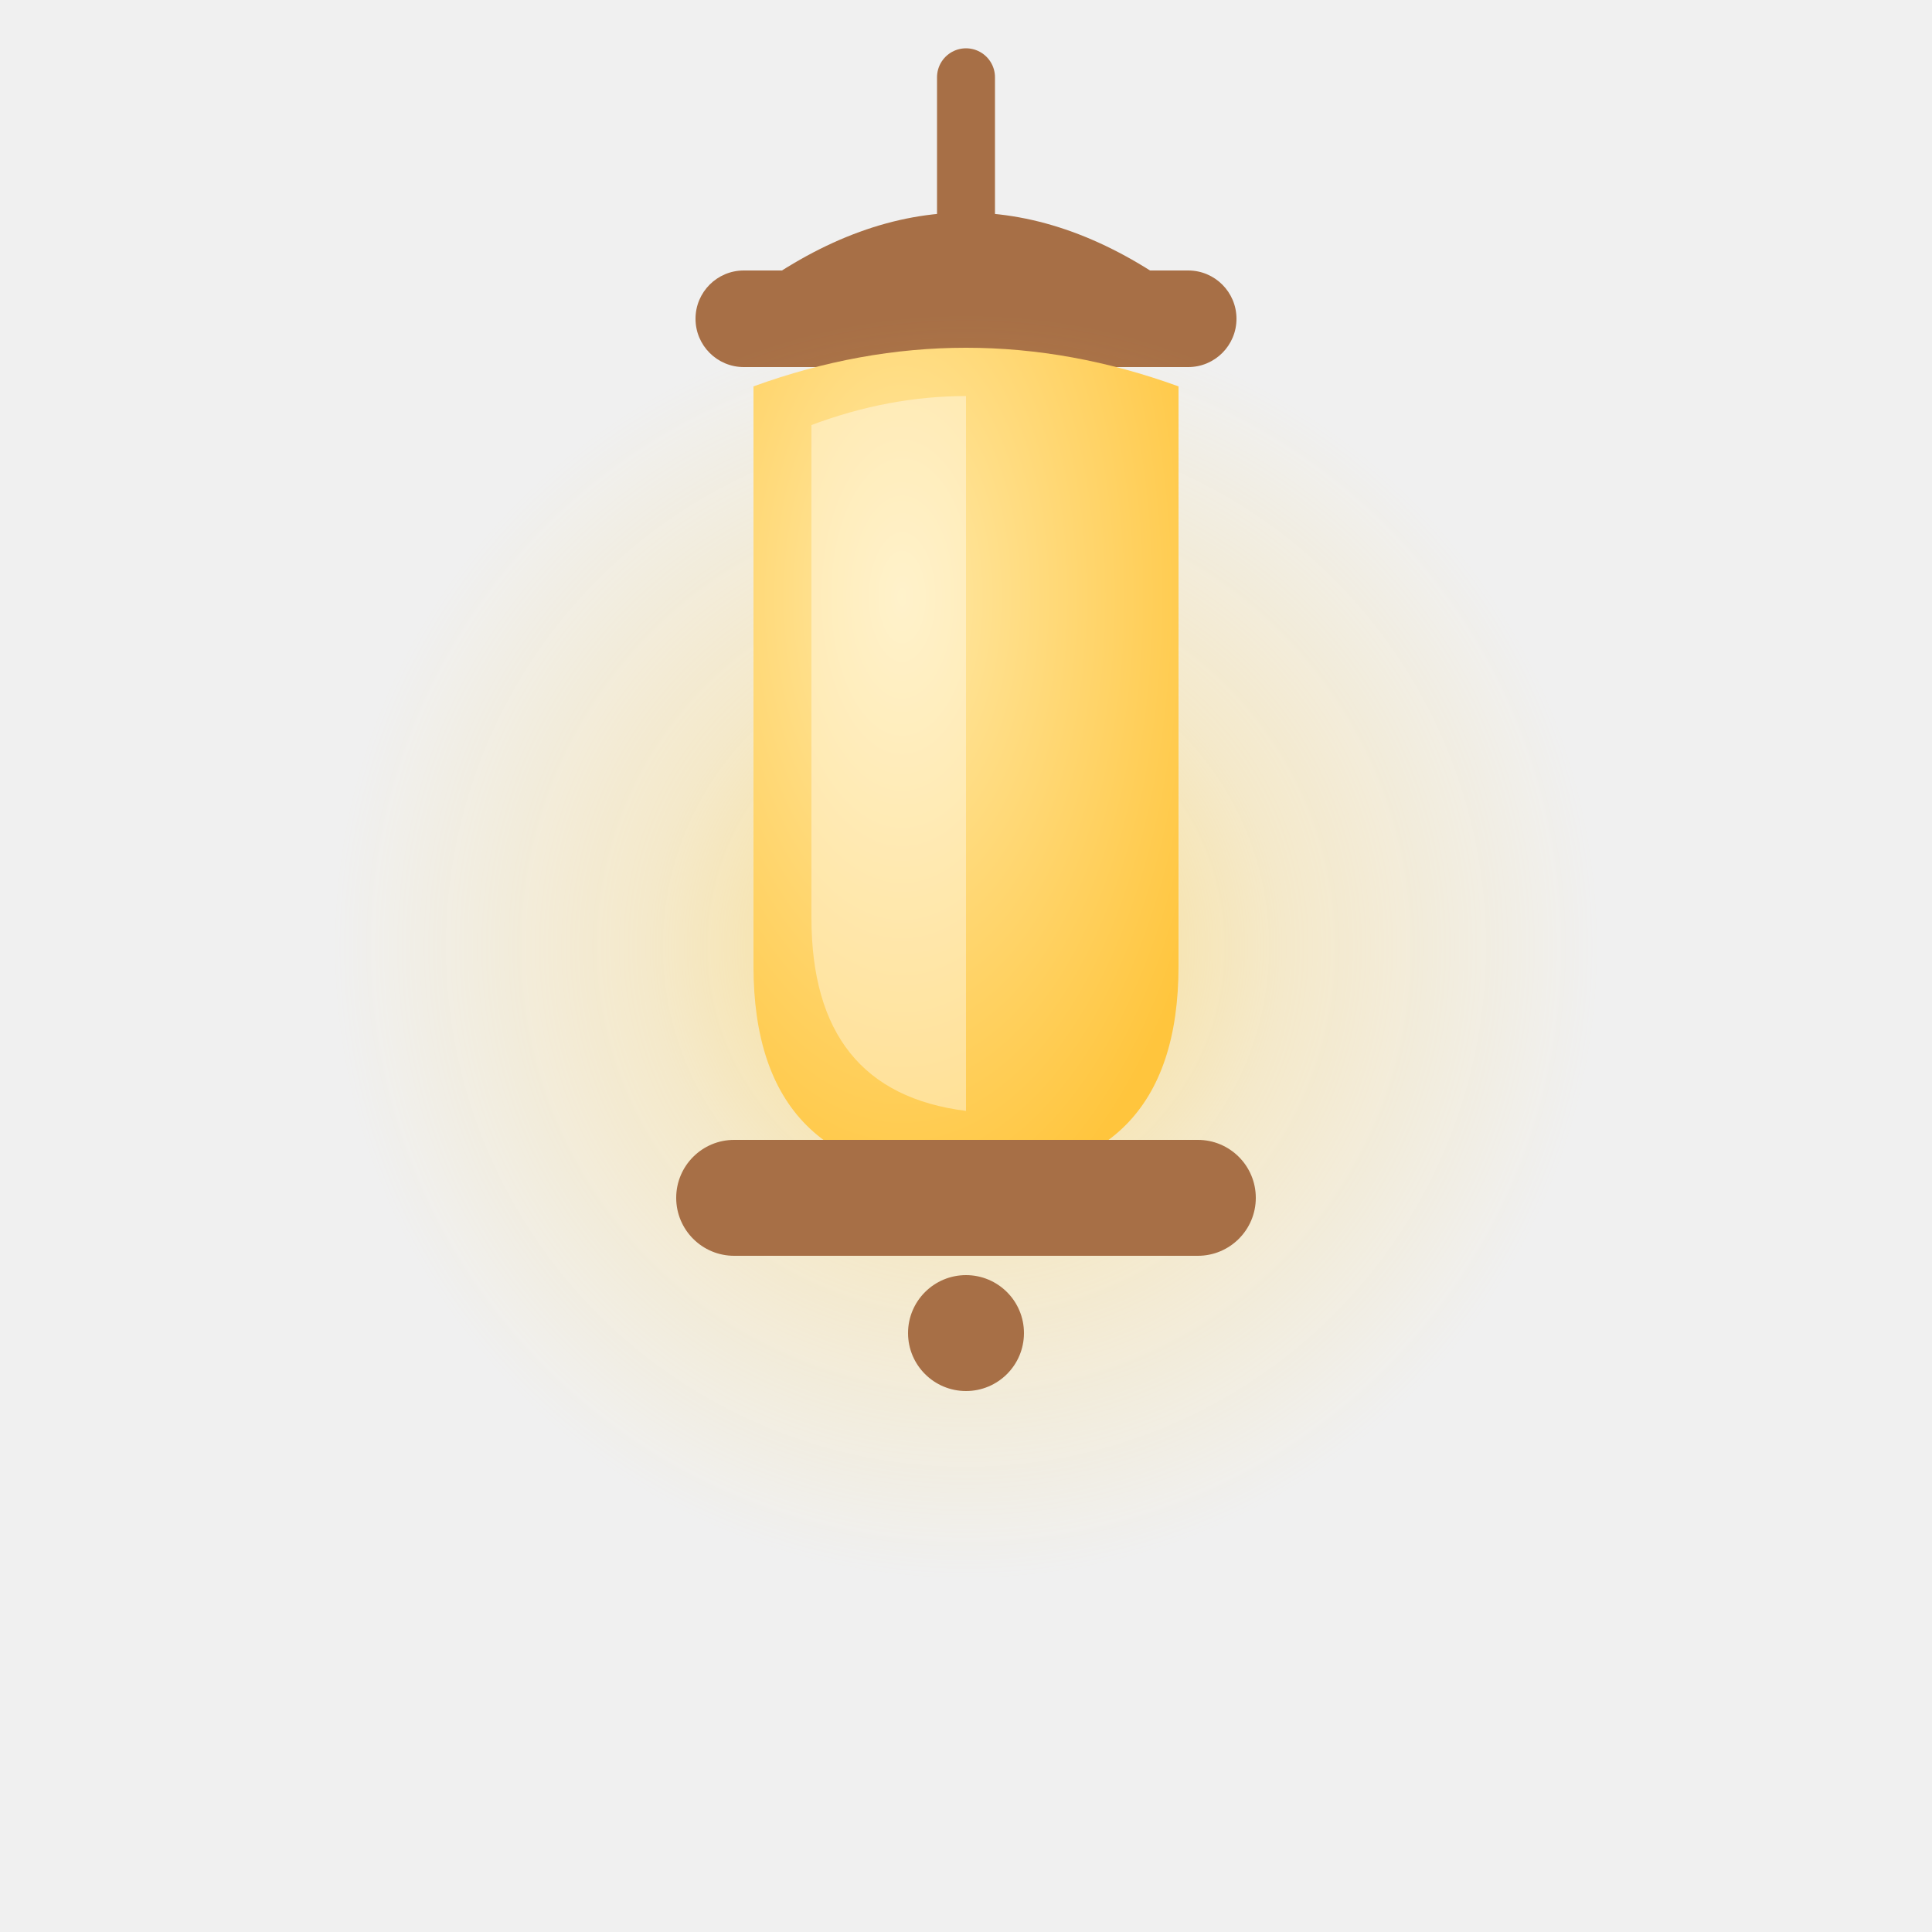
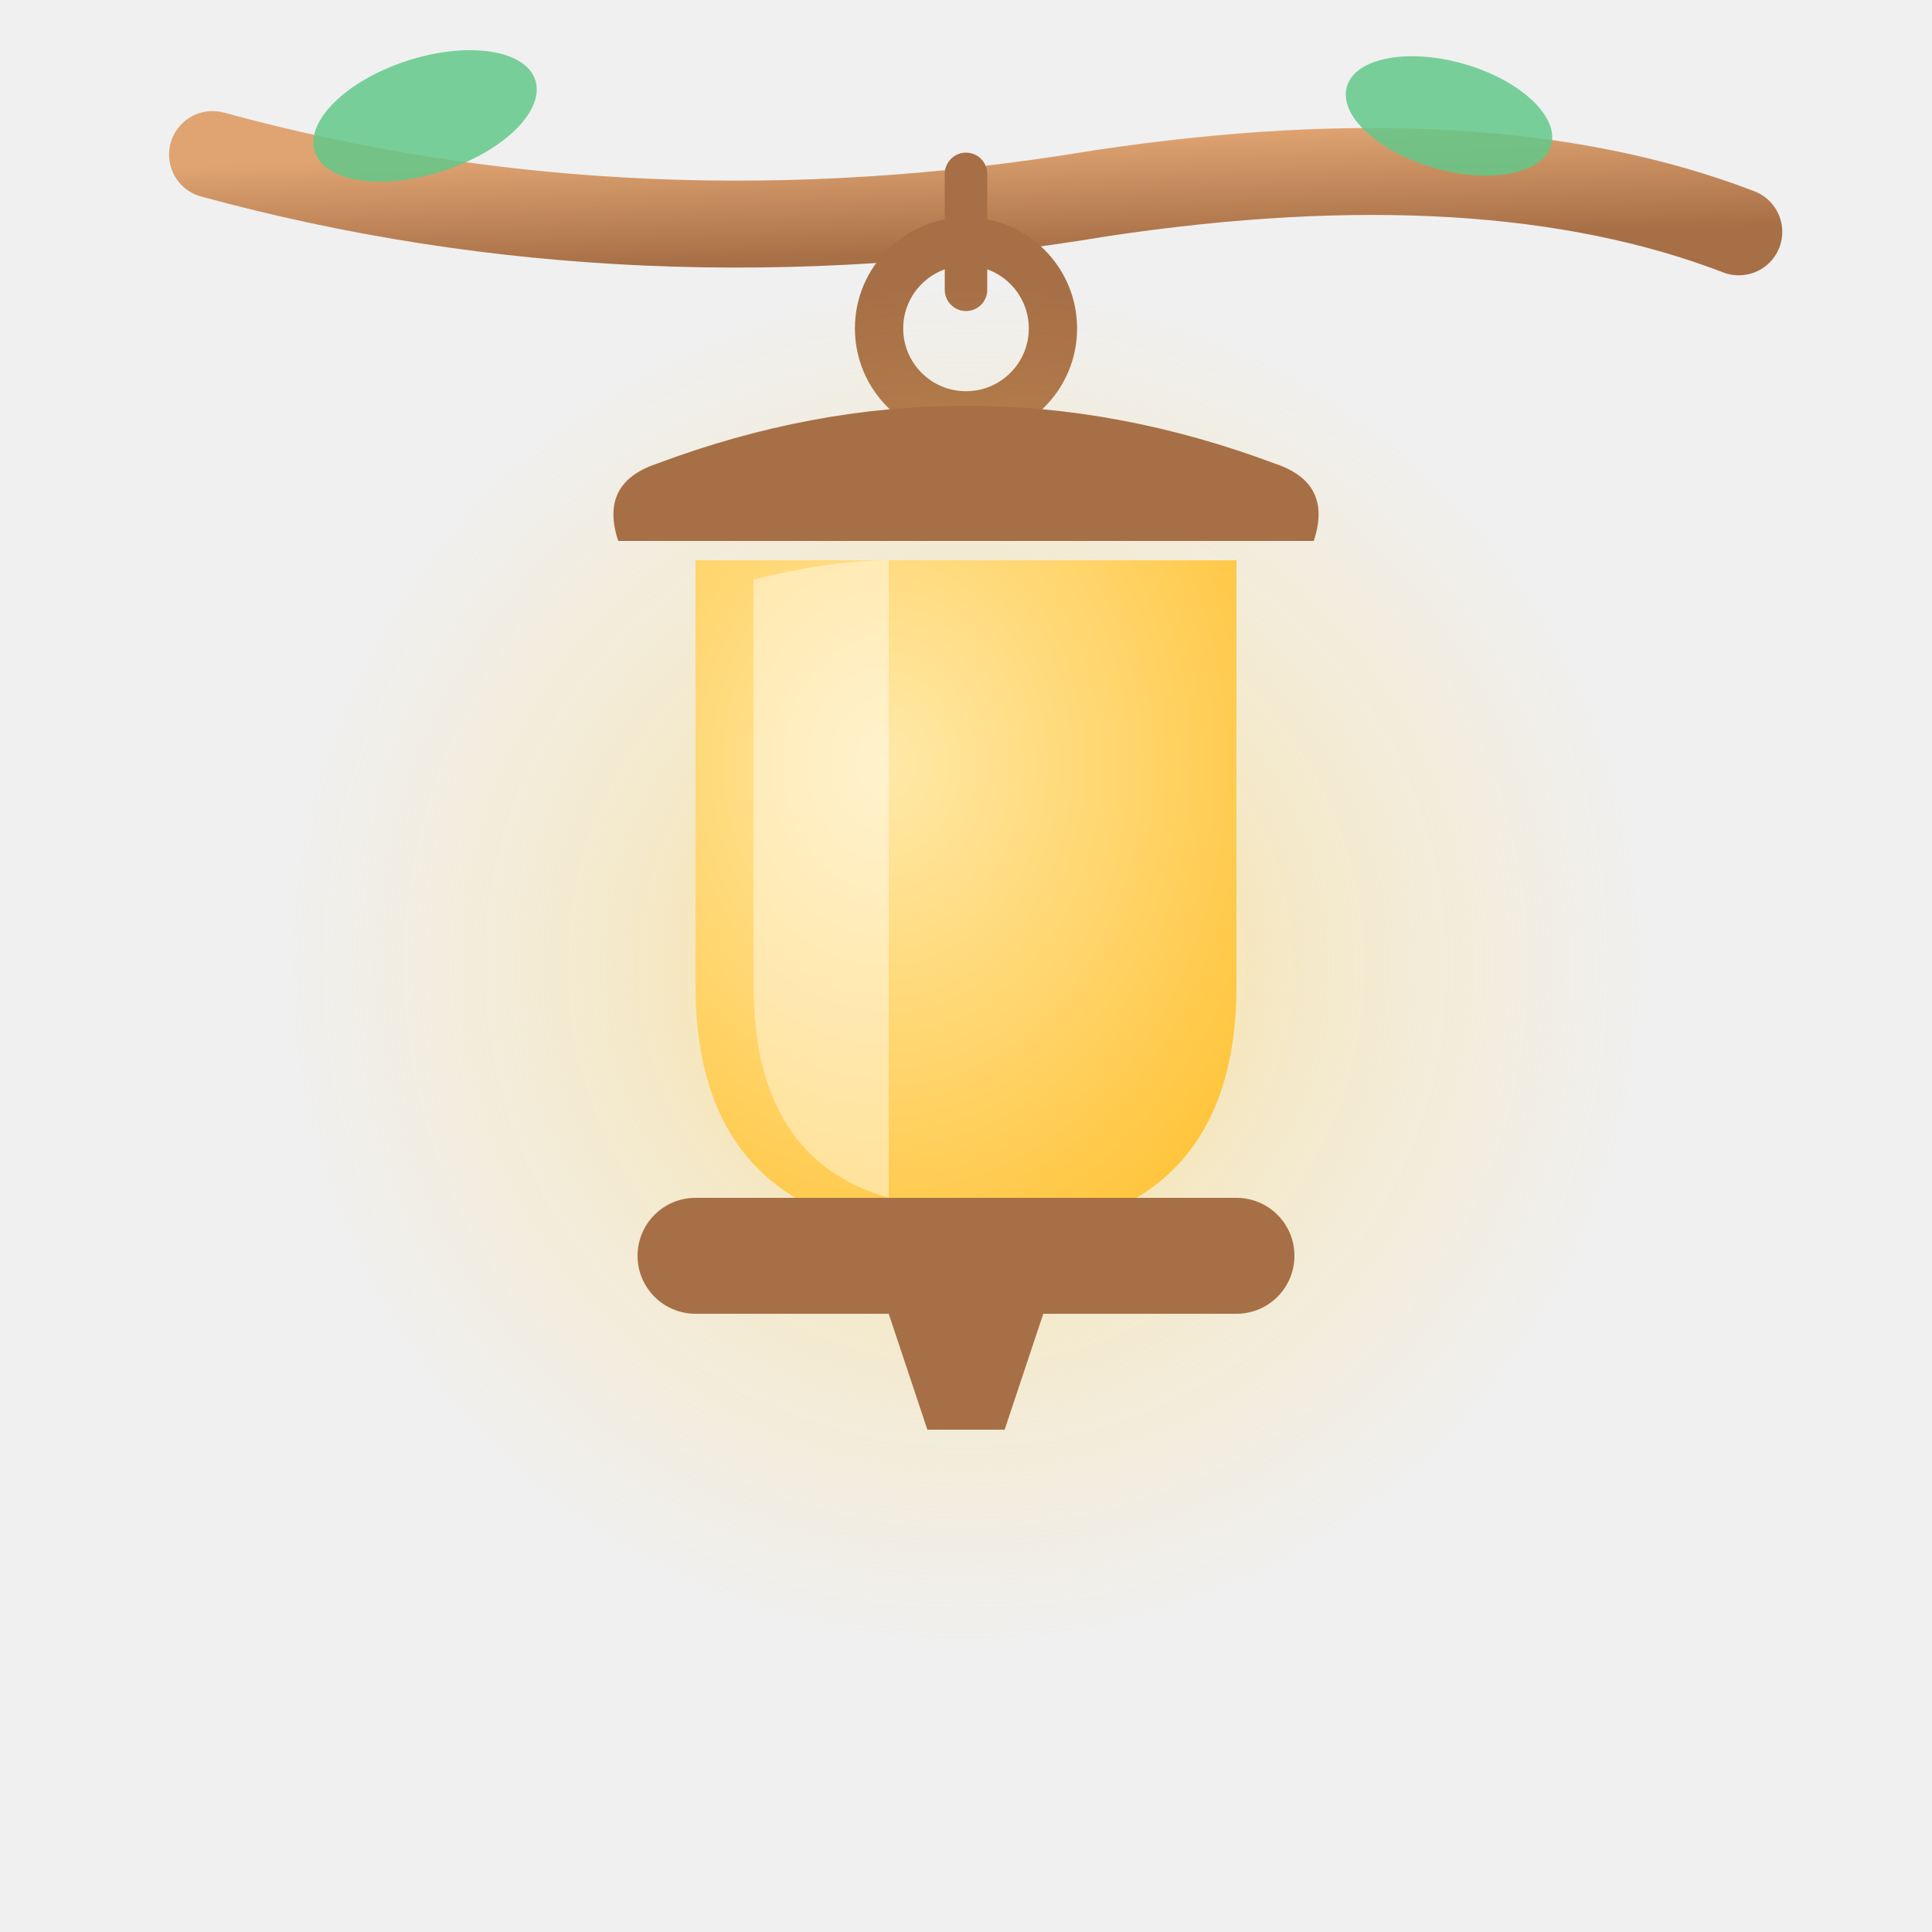
<svg xmlns="http://www.w3.org/2000/svg" viewBox="0 0 200 200" width="200" height="200">
  <defs>
    <radialGradient id="glowWarm" cx="0.5" cy="0.5" r="0.5">
      <stop offset="0" stop-color="#FFD769" stop-opacity="0.75" />
      <stop offset="0.5" stop-color="#FFD769" stop-opacity="0.28" />
      <stop offset="1" stop-color="#FFD769" stop-opacity="0" />
    </radialGradient>
+     <linearGradient id="woodGrad" x1="0.2" y1="0" x2="0.9" y2="1">
+       <stop offset="0" stop-color="#E0A472" />
+       <stop offset="1" stop-color="#A76F46" />
+     </linearGradient>
    <radialGradient id="yellowBall" cx="0.35" cy="0.3" r="0.8">
      <stop offset="0" stop-color="#FFE9A8" />
      <stop offset="1" stop-color="#FFC53D" />
    </radialGradient>
  </defs>
  <g id="item-lantern">
-     <path d="M 100 8 v 22" stroke="#A76F46" stroke-width="6" stroke-linecap="round" />
-     <path d="M 78 30 q 22 -16 44 0 Z" fill="#A76F46" />
-     <rect x="72" y="28" width="56" height="10" rx="5" fill="#A76F46" />
-     <circle cx="100" cy="98" r="66" fill="url(#glowWarm)" />
-     <path d="M 78 40 q 22 -8 44 0 v 60 q 0 22 -22 22 q -22 0 -22 -22 Z" fill="url(#yellowBall)" />
-     <path d="M 84 44 q 8 -3 16 -3 v 74 q -16 -2 -16 -20 Z" fill="#FFFFFF" opacity="0.4" />
-     <rect x="70" y="118" width="60" height="12" rx="6" fill="#A76F46" />
-     <circle cx="100" cy="138" r="6" fill="#A76F46" />
+     <path d="M 22 16 q 44 12 92 4 q 40 -6 66 4" stroke="url(#woodGrad)" stroke-width="9" stroke-linecap="round" fill="none" />
+     <g fill="#63C88A" opacity="0.85">
+       <ellipse cx="44" cy="12" rx="12" ry="6" transform="rotate(-18 44 12)" />
+       <ellipse cx="150" cy="12" rx="11" ry="5.6" transform="rotate(16 150 12)" />
+     </g>
+     <path d="M 100 18 v 12" stroke="#A76F46" stroke-width="4.4" stroke-linecap="round" />
+     <circle cx="100" cy="34" r="9" fill="none" stroke="#A76F46" stroke-width="5" />
+     <circle cx="100" cy="100" r="70" fill="url(#glowWarm)" />
+     <path d="M 68 48 q 32 -12 64 0 q 6 2 4 8 h -72 q -2 -6 4 -8 Z" fill="#A76F46" />
+     <path d="M 72 58 h 56 v 44 q 0 26 -28 26 q -28 0 -28 -26 Z" fill="url(#yellowBall)" />
+     <path d="M 78 60 q 8 -2 14 -2 v 66 q -14 -4 -14 -22 Z" fill="#FFFFFF" opacity="0.42" />
+     <rect x="66" y="124" width="68" height="12" rx="6" fill="#A76F46" />
+     <path d="M 92 136 h 16 l -4 12 h -8 Z" fill="#A76F46" />
  </g>
</svg>
